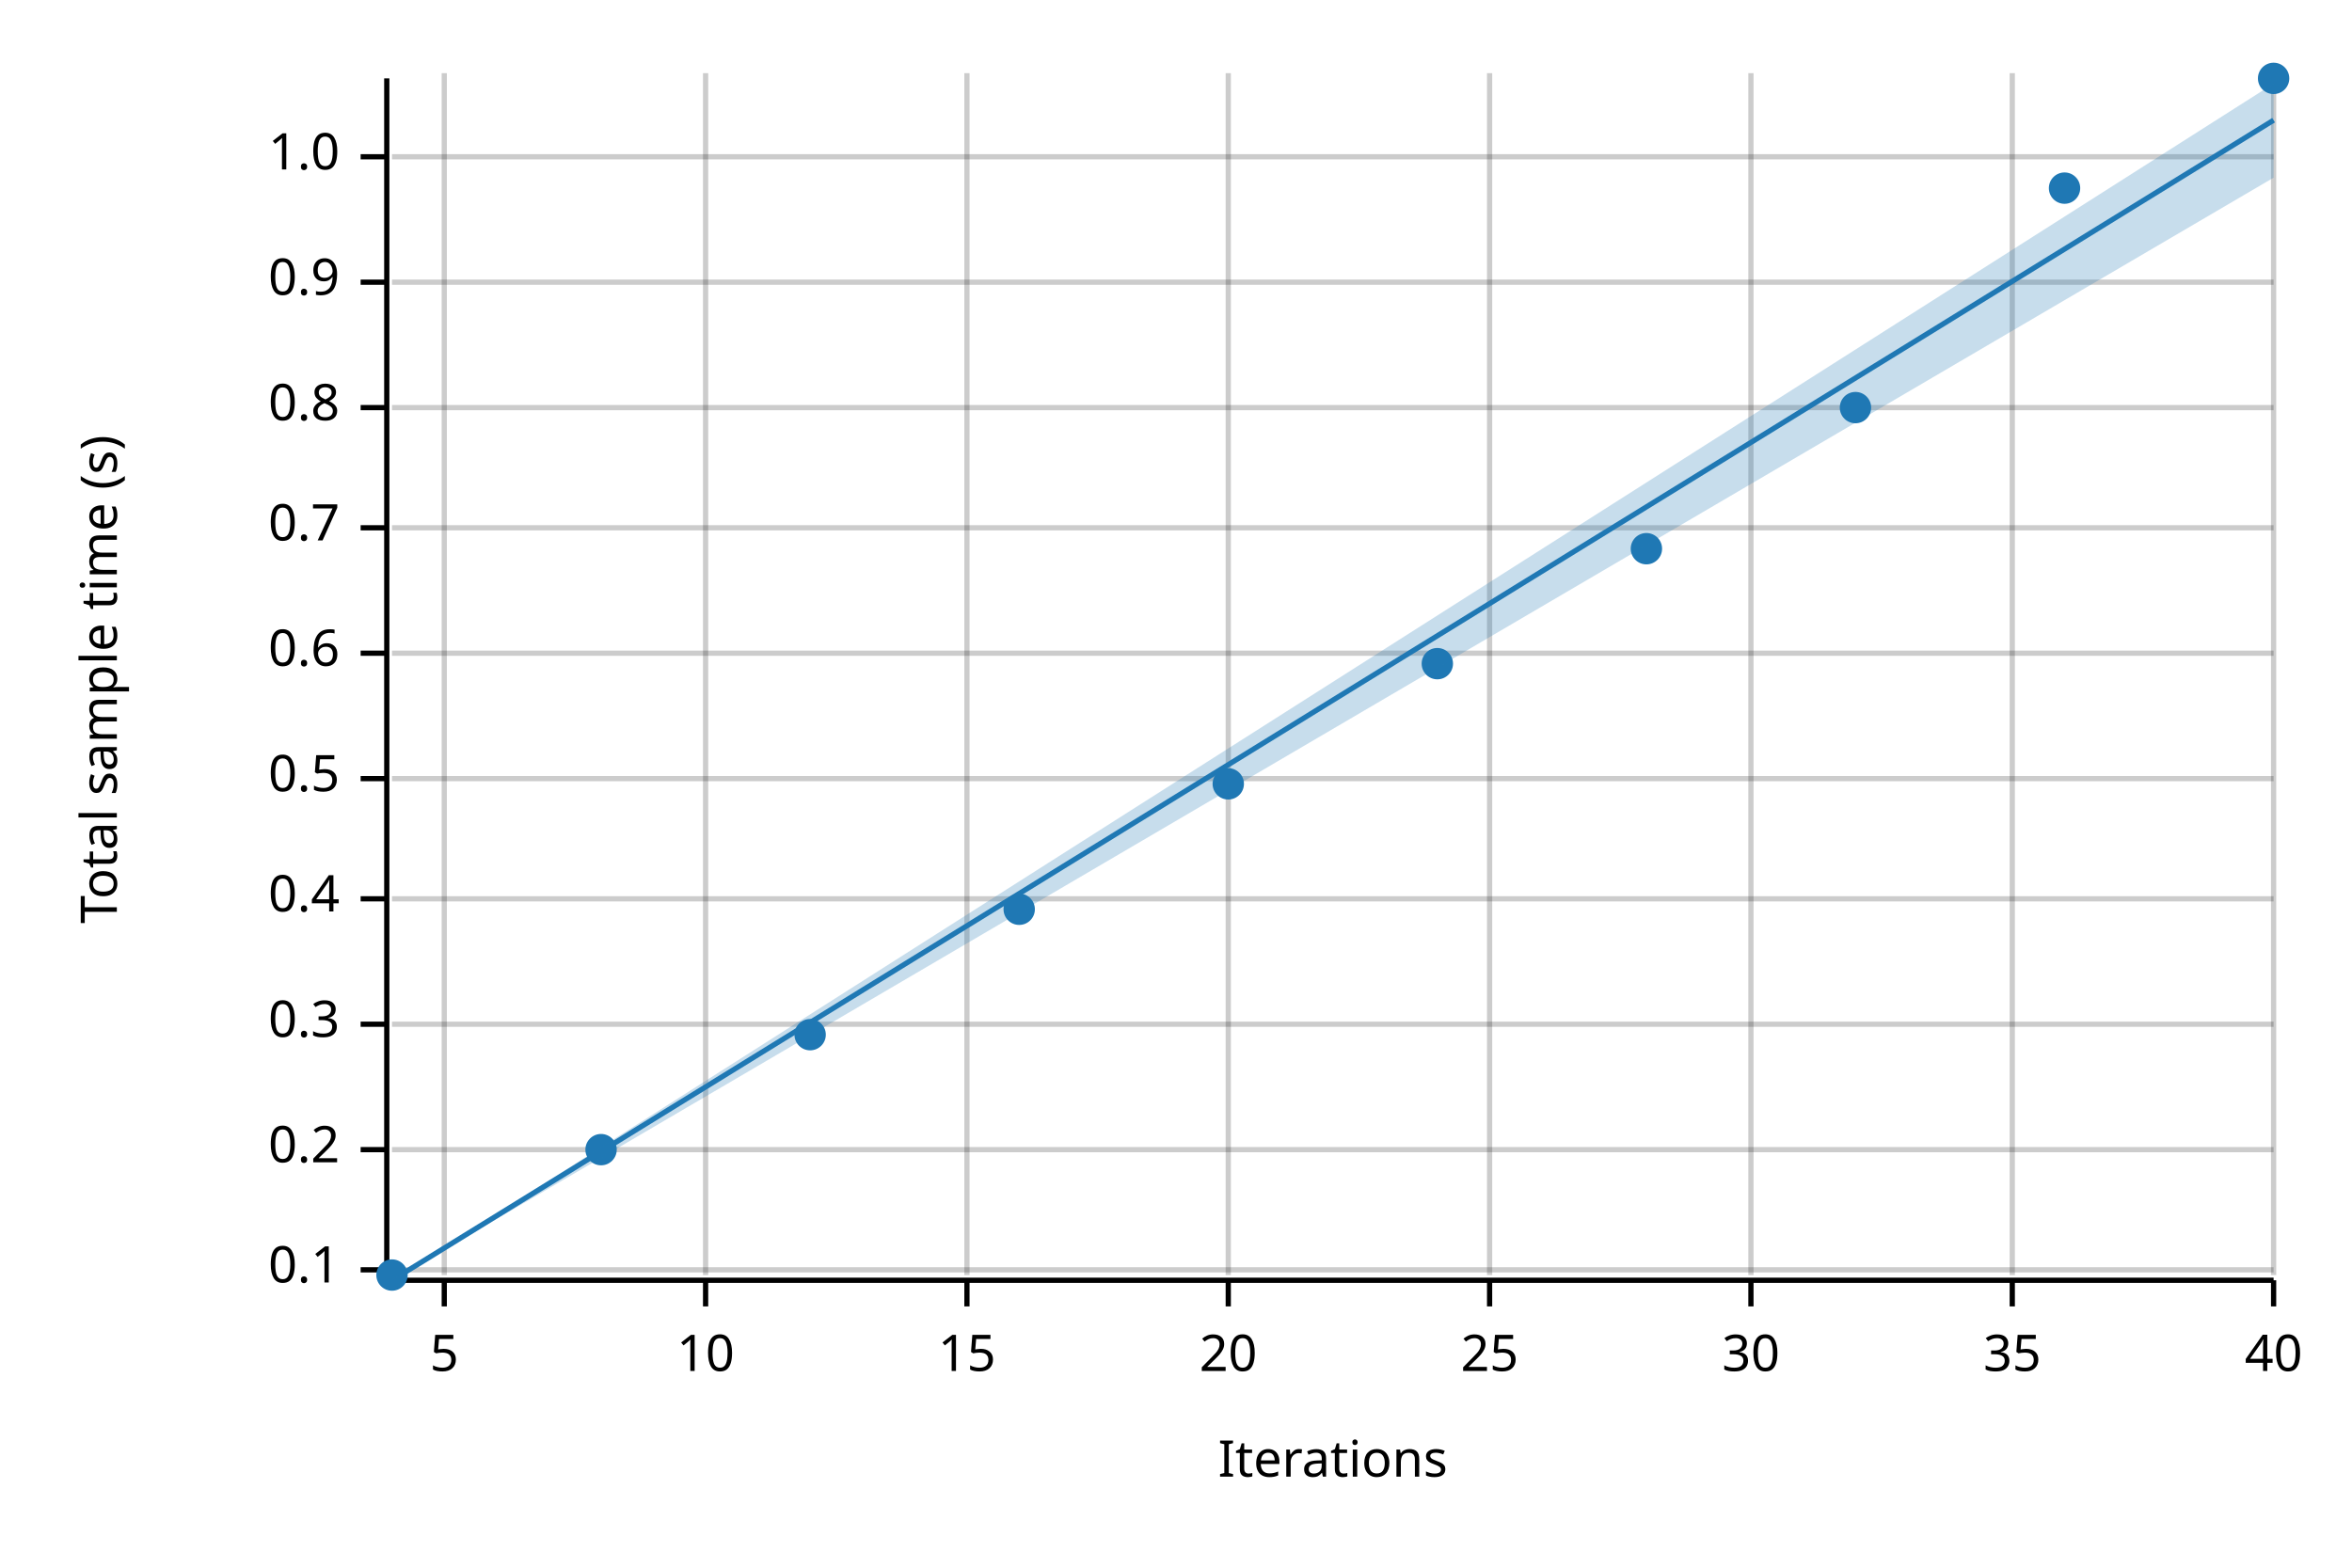
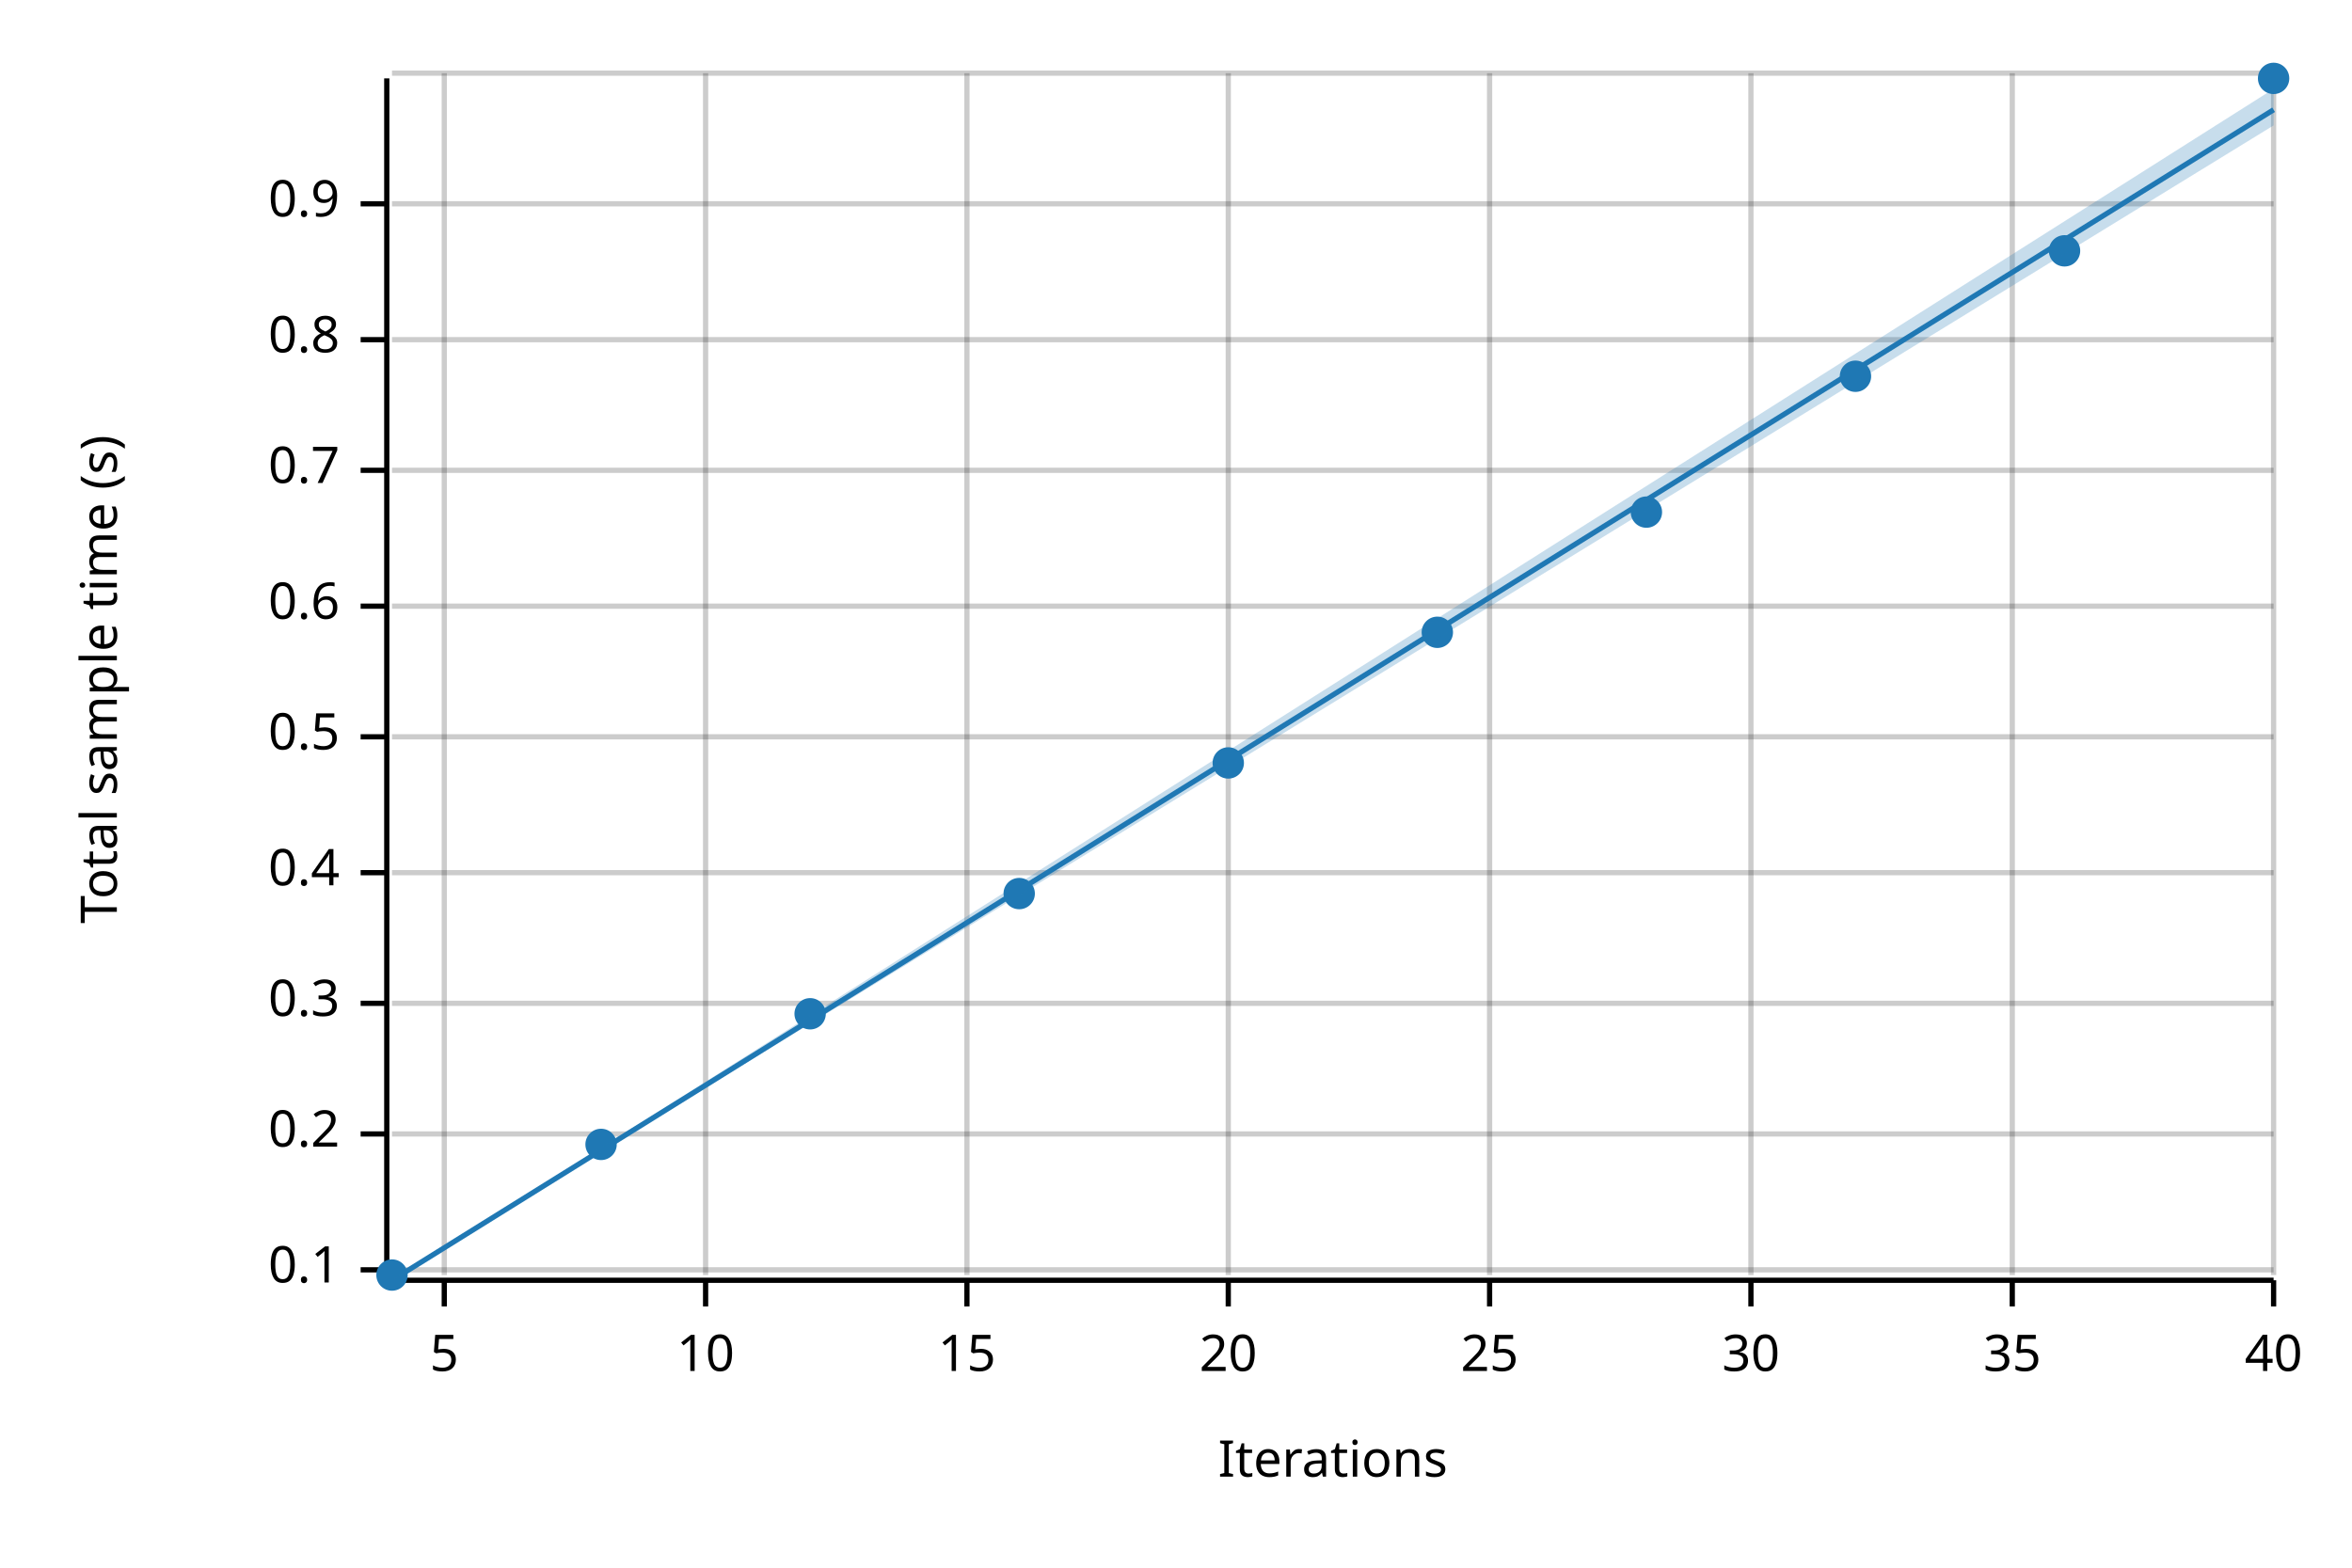
<svg xmlns="http://www.w3.org/2000/svg" width="450" height="300" viewBox="0 0 450 300">
  <text x="15" y="130" dy="0.76em" text-anchor="middle" font-family="sans-serif" font-size="9.677" opacity="1" fill="#000000" transform="rotate(270, 15, 130)">
Total sample time (s)
</text>
  <text x="255" y="285" dy="-0.5ex" text-anchor="middle" font-family="sans-serif" font-size="9.677" opacity="1" fill="#000000">
Iterations
</text>
  <line opacity="0.2" stroke="#000000" stroke-width="1" x1="85" y1="244" x2="85" y2="14" />
  <line opacity="0.2" stroke="#000000" stroke-width="1" x1="135" y1="244" x2="135" y2="14" />
  <line opacity="0.2" stroke="#000000" stroke-width="1" x1="185" y1="244" x2="185" y2="14" />
  <line opacity="0.2" stroke="#000000" stroke-width="1" x1="235" y1="244" x2="235" y2="14" />
  <line opacity="0.2" stroke="#000000" stroke-width="1" x1="285" y1="244" x2="285" y2="14" />
  <line opacity="0.2" stroke="#000000" stroke-width="1" x1="335" y1="244" x2="335" y2="14" />
  <line opacity="0.2" stroke="#000000" stroke-width="1" x1="385" y1="244" x2="385" y2="14" />
  <line opacity="0.2" stroke="#000000" stroke-width="1" x1="435" y1="244" x2="435" y2="14" />
  <line opacity="0.2" stroke="#000000" stroke-width="1" x1="75" y1="243" x2="435" y2="243" />
-   <line opacity="0.2" stroke="#000000" stroke-width="1" x1="75" y1="220" x2="435" y2="220" />
-   <line opacity="0.2" stroke="#000000" stroke-width="1" x1="75" y1="196" x2="435" y2="196" />
-   <line opacity="0.2" stroke="#000000" stroke-width="1" x1="75" y1="172" x2="435" y2="172" />
-   <line opacity="0.2" stroke="#000000" stroke-width="1" x1="75" y1="149" x2="435" y2="149" />
-   <line opacity="0.2" stroke="#000000" stroke-width="1" x1="75" y1="125" x2="435" y2="125" />
-   <line opacity="0.2" stroke="#000000" stroke-width="1" x1="75" y1="101" x2="435" y2="101" />
-   <line opacity="0.2" stroke="#000000" stroke-width="1" x1="75" y1="78" x2="435" y2="78" />
-   <line opacity="0.2" stroke="#000000" stroke-width="1" x1="75" y1="54" x2="435" y2="54" />
-   <line opacity="0.2" stroke="#000000" stroke-width="1" x1="75" y1="30" x2="435" y2="30" />
+   <line opacity="0.2" stroke="#000000" stroke-width="1" x1="75" y1="217" x2="435" y2="217" />
+   <line opacity="0.2" stroke="#000000" stroke-width="1" x1="75" y1="192" x2="435" y2="192" />
+   <line opacity="0.2" stroke="#000000" stroke-width="1" x1="75" y1="167" x2="435" y2="167" />
+   <line opacity="0.2" stroke="#000000" stroke-width="1" x1="75" y1="141" x2="435" y2="141" />
+   <line opacity="0.2" stroke="#000000" stroke-width="1" x1="75" y1="116" x2="435" y2="116" />
+   <line opacity="0.2" stroke="#000000" stroke-width="1" x1="75" y1="90" x2="435" y2="90" />
+   <line opacity="0.2" stroke="#000000" stroke-width="1" x1="75" y1="65" x2="435" y2="65" />
+   <line opacity="0.2" stroke="#000000" stroke-width="1" x1="75" y1="39" x2="435" y2="39" />
+   <line opacity="0.2" stroke="#000000" stroke-width="1" x1="75" y1="14" x2="435" y2="14" />
  <polyline fill="none" opacity="1" stroke="#000000" stroke-width="1" points="74,15 74,245 " />
  <text x="65" y="243" dy="0.5ex" text-anchor="end" font-family="sans-serif" font-size="9.677" opacity="1" fill="#000000">
0.1
</text>
  <polyline fill="none" opacity="1" stroke="#000000" stroke-width="1" points="69,243 74,243 " />
-   <text x="65" y="220" dy="0.5ex" text-anchor="end" font-family="sans-serif" font-size="9.677" opacity="1" fill="#000000">
+   <text x="65" y="217" dy="0.5ex" text-anchor="end" font-family="sans-serif" font-size="9.677" opacity="1" fill="#000000">
0.2
</text>
-   <polyline fill="none" opacity="1" stroke="#000000" stroke-width="1" points="69,220 74,220 " />
-   <text x="65" y="196" dy="0.5ex" text-anchor="end" font-family="sans-serif" font-size="9.677" opacity="1" fill="#000000">
+   <polyline fill="none" opacity="1" stroke="#000000" stroke-width="1" points="69,217 74,217 " />
+   <text x="65" y="192" dy="0.5ex" text-anchor="end" font-family="sans-serif" font-size="9.677" opacity="1" fill="#000000">
0.3
</text>
-   <polyline fill="none" opacity="1" stroke="#000000" stroke-width="1" points="69,196 74,196 " />
-   <text x="65" y="172" dy="0.5ex" text-anchor="end" font-family="sans-serif" font-size="9.677" opacity="1" fill="#000000">
+   <polyline fill="none" opacity="1" stroke="#000000" stroke-width="1" points="69,192 74,192 " />
+   <text x="65" y="167" dy="0.5ex" text-anchor="end" font-family="sans-serif" font-size="9.677" opacity="1" fill="#000000">
0.4
</text>
-   <polyline fill="none" opacity="1" stroke="#000000" stroke-width="1" points="69,172 74,172 " />
-   <text x="65" y="149" dy="0.5ex" text-anchor="end" font-family="sans-serif" font-size="9.677" opacity="1" fill="#000000">
+   <polyline fill="none" opacity="1" stroke="#000000" stroke-width="1" points="69,167 74,167 " />
+   <text x="65" y="141" dy="0.5ex" text-anchor="end" font-family="sans-serif" font-size="9.677" opacity="1" fill="#000000">
0.5
</text>
-   <polyline fill="none" opacity="1" stroke="#000000" stroke-width="1" points="69,149 74,149 " />
-   <text x="65" y="125" dy="0.5ex" text-anchor="end" font-family="sans-serif" font-size="9.677" opacity="1" fill="#000000">
+   <polyline fill="none" opacity="1" stroke="#000000" stroke-width="1" points="69,141 74,141 " />
+   <text x="65" y="116" dy="0.5ex" text-anchor="end" font-family="sans-serif" font-size="9.677" opacity="1" fill="#000000">
0.6
</text>
-   <polyline fill="none" opacity="1" stroke="#000000" stroke-width="1" points="69,125 74,125 " />
-   <text x="65" y="101" dy="0.5ex" text-anchor="end" font-family="sans-serif" font-size="9.677" opacity="1" fill="#000000">
+   <polyline fill="none" opacity="1" stroke="#000000" stroke-width="1" points="69,116 74,116 " />
+   <text x="65" y="90" dy="0.5ex" text-anchor="end" font-family="sans-serif" font-size="9.677" opacity="1" fill="#000000">
0.7
</text>
-   <polyline fill="none" opacity="1" stroke="#000000" stroke-width="1" points="69,101 74,101 " />
-   <text x="65" y="78" dy="0.5ex" text-anchor="end" font-family="sans-serif" font-size="9.677" opacity="1" fill="#000000">
+   <polyline fill="none" opacity="1" stroke="#000000" stroke-width="1" points="69,90 74,90 " />
+   <text x="65" y="65" dy="0.5ex" text-anchor="end" font-family="sans-serif" font-size="9.677" opacity="1" fill="#000000">
0.8
</text>
-   <polyline fill="none" opacity="1" stroke="#000000" stroke-width="1" points="69,78 74,78 " />
-   <text x="65" y="54" dy="0.5ex" text-anchor="end" font-family="sans-serif" font-size="9.677" opacity="1" fill="#000000">
+   <polyline fill="none" opacity="1" stroke="#000000" stroke-width="1" points="69,65 74,65 " />
+   <text x="65" y="39" dy="0.5ex" text-anchor="end" font-family="sans-serif" font-size="9.677" opacity="1" fill="#000000">
0.9
</text>
-   <polyline fill="none" opacity="1" stroke="#000000" stroke-width="1" points="69,54 74,54 " />
-   <text x="65" y="30" dy="0.5ex" text-anchor="end" font-family="sans-serif" font-size="9.677" opacity="1" fill="#000000">
- 1.0
- </text>
-   <polyline fill="none" opacity="1" stroke="#000000" stroke-width="1" points="69,30 74,30 " />
+   <polyline fill="none" opacity="1" stroke="#000000" stroke-width="1" points="69,39 74,39 " />
  <polyline fill="none" opacity="1" stroke="#000000" stroke-width="1" points="75,245 435,245 " />
  <text x="85" y="255" dy="0.76em" text-anchor="middle" font-family="sans-serif" font-size="9.677" opacity="1" fill="#000000">
5
</text>
  <polyline fill="none" opacity="1" stroke="#000000" stroke-width="1" points="85,245 85,250 " />
  <text x="135" y="255" dy="0.76em" text-anchor="middle" font-family="sans-serif" font-size="9.677" opacity="1" fill="#000000">
10
</text>
  <polyline fill="none" opacity="1" stroke="#000000" stroke-width="1" points="135,245 135,250 " />
  <text x="185" y="255" dy="0.76em" text-anchor="middle" font-family="sans-serif" font-size="9.677" opacity="1" fill="#000000">
15
</text>
  <polyline fill="none" opacity="1" stroke="#000000" stroke-width="1" points="185,245 185,250 " />
  <text x="235" y="255" dy="0.76em" text-anchor="middle" font-family="sans-serif" font-size="9.677" opacity="1" fill="#000000">
20
</text>
  <polyline fill="none" opacity="1" stroke="#000000" stroke-width="1" points="235,245 235,250 " />
  <text x="285" y="255" dy="0.76em" text-anchor="middle" font-family="sans-serif" font-size="9.677" opacity="1" fill="#000000">
25
</text>
  <polyline fill="none" opacity="1" stroke="#000000" stroke-width="1" points="285,245 285,250 " />
  <text x="335" y="255" dy="0.76em" text-anchor="middle" font-family="sans-serif" font-size="9.677" opacity="1" fill="#000000">
30
</text>
  <polyline fill="none" opacity="1" stroke="#000000" stroke-width="1" points="335,245 335,250 " />
  <text x="385" y="255" dy="0.76em" text-anchor="middle" font-family="sans-serif" font-size="9.677" opacity="1" fill="#000000">
35
</text>
  <polyline fill="none" opacity="1" stroke="#000000" stroke-width="1" points="385,245 385,250 " />
  <text x="435" y="255" dy="0.76em" text-anchor="middle" font-family="sans-serif" font-size="9.677" opacity="1" fill="#000000">
40
</text>
  <polyline fill="none" opacity="1" stroke="#000000" stroke-width="1" points="435,245 435,250 " />
  <circle cx="75" cy="244" r="3" opacity="1" fill="#1F78B4" stroke="none" />
-   <circle cx="115" cy="220" r="3" opacity="1" fill="#1F78B4" stroke="none" />
-   <circle cx="155" cy="198" r="3" opacity="1" fill="#1F78B4" stroke="none" />
-   <circle cx="195" cy="174" r="3" opacity="1" fill="#1F78B4" stroke="none" />
-   <circle cx="235" cy="150" r="3" opacity="1" fill="#1F78B4" stroke="none" />
-   <circle cx="275" cy="127" r="3" opacity="1" fill="#1F78B4" stroke="none" />
-   <circle cx="315" cy="105" r="3" opacity="1" fill="#1F78B4" stroke="none" />
-   <circle cx="355" cy="78" r="3" opacity="1" fill="#1F78B4" stroke="none" />
-   <circle cx="395" cy="36" r="3" opacity="1" fill="#1F78B4" stroke="none" />
+   <circle cx="115" cy="219" r="3" opacity="1" fill="#1F78B4" stroke="none" />
+   <circle cx="155" cy="194" r="3" opacity="1" fill="#1F78B4" stroke="none" />
+   <circle cx="195" cy="171" r="3" opacity="1" fill="#1F78B4" stroke="none" />
+   <circle cx="235" cy="146" r="3" opacity="1" fill="#1F78B4" stroke="none" />
+   <circle cx="275" cy="121" r="3" opacity="1" fill="#1F78B4" stroke="none" />
+   <circle cx="315" cy="98" r="3" opacity="1" fill="#1F78B4" stroke="none" />
+   <circle cx="355" cy="72" r="3" opacity="1" fill="#1F78B4" stroke="none" />
+   <circle cx="395" cy="48" r="3" opacity="1" fill="#1F78B4" stroke="none" />
  <circle cx="435" cy="15" r="3" opacity="1" fill="#1F78B4" stroke="none" />
-   <polyline fill="none" opacity="1" stroke="#1F78B4" stroke-width="1" points="75,245 435,23 " />
-   <polygon opacity="0.25" fill="#1F78B4" points="75,245 435,34 435,16 " />
+   <polyline fill="none" opacity="1" stroke="#1F78B4" stroke-width="1" points="75,245 435,21 " />
+   <polygon opacity="0.25" fill="#1F78B4" points="75,245 435,24 435,17 " />
</svg>
